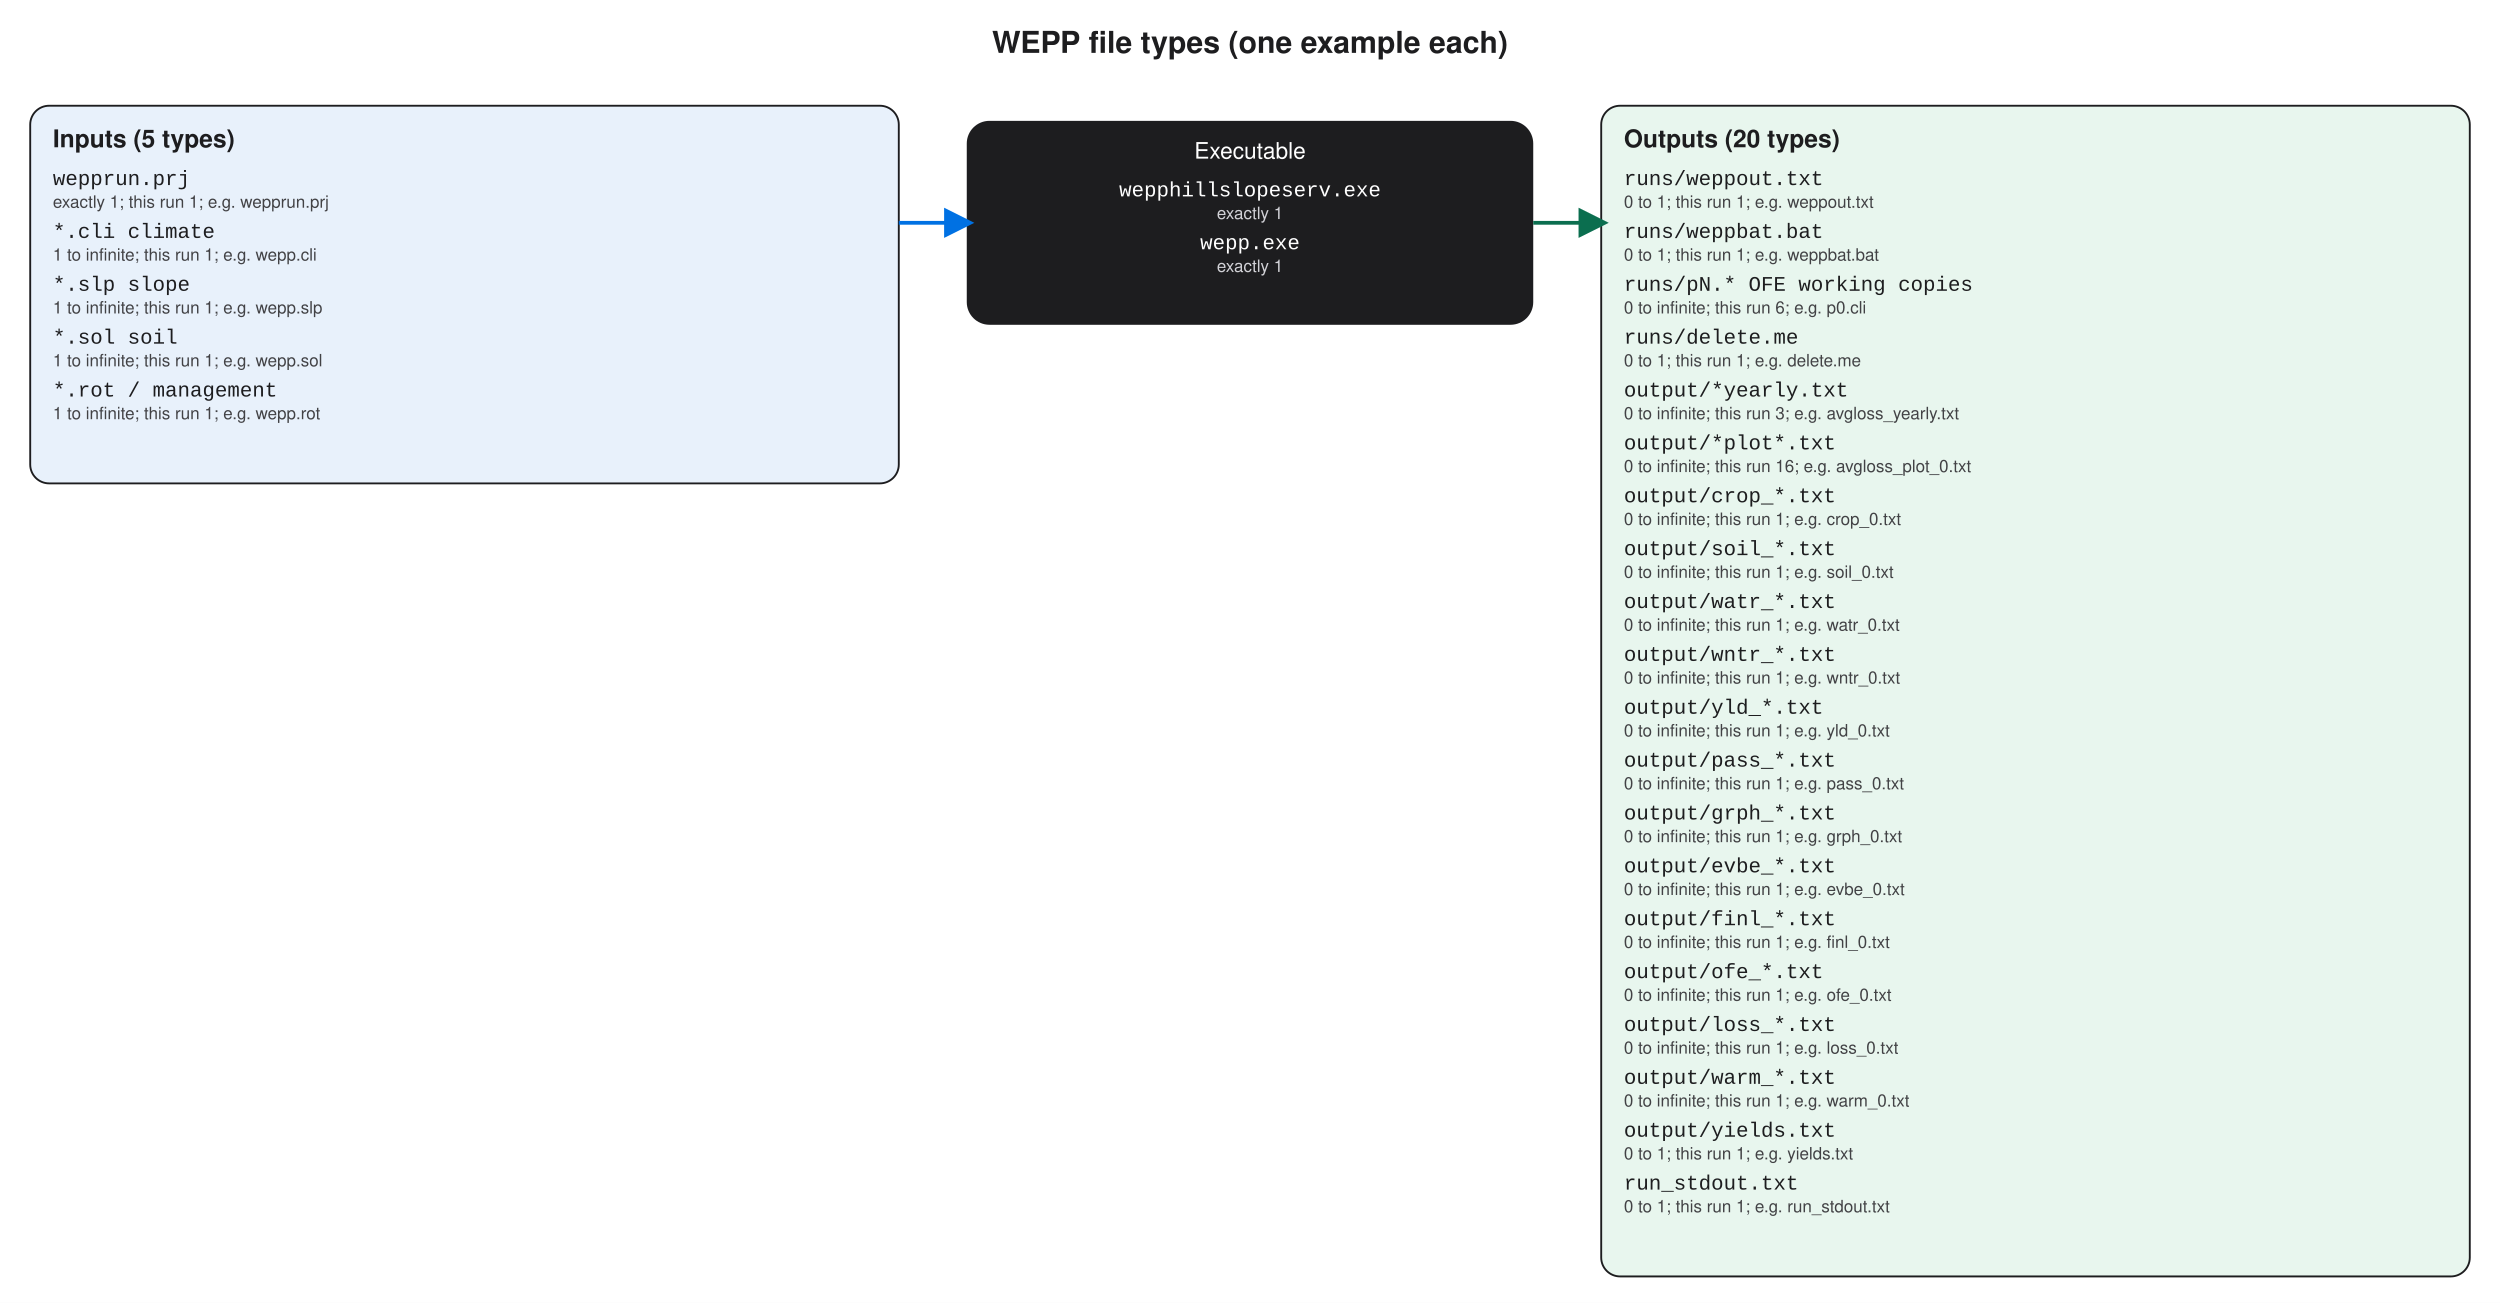
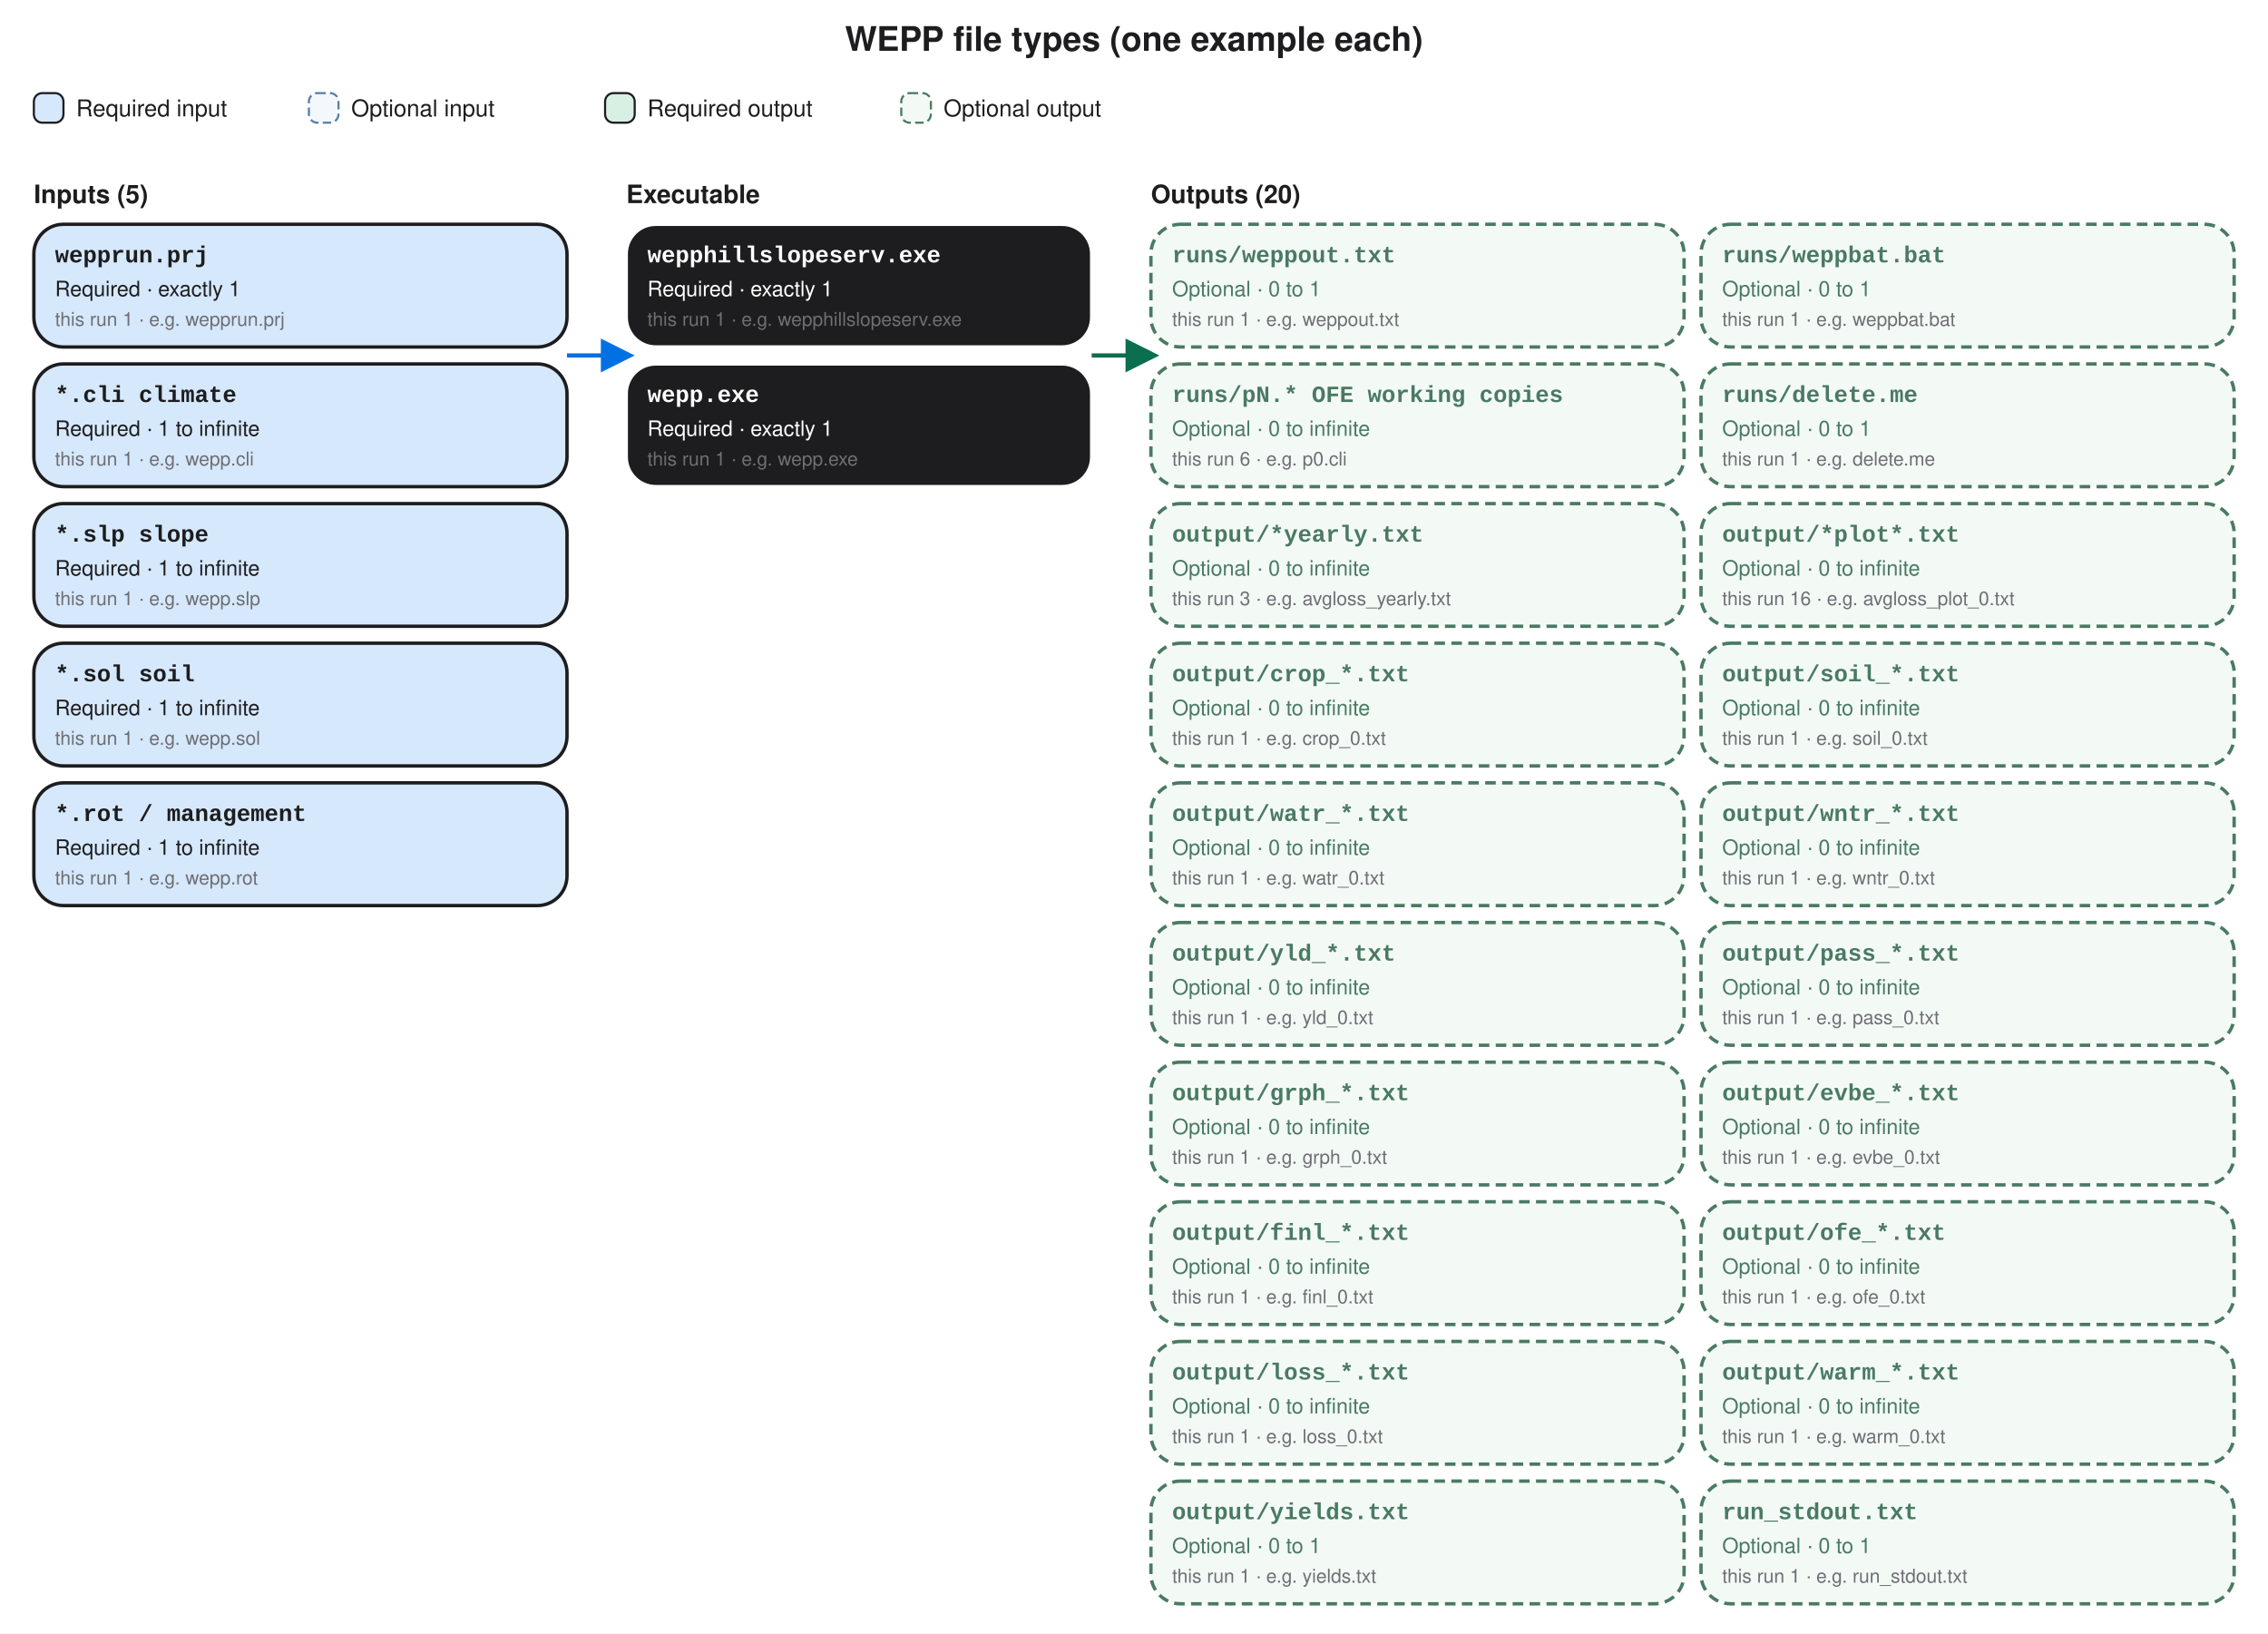
- <svg xmlns="http://www.w3.org/2000/svg" width="1324" height="690" viewBox="0 0 1324 690">
+ <svg xmlns="http://www.w3.org/2000/svg" width="1072" height="772" viewBox="0 0 1072 772">
  <defs>
    <marker id="arrow" markerWidth="8" markerHeight="8" refX="6" refY="4" orient="auto">
      <polygon points="0 0, 8 4, 0 8" fill="#0071e3" />
    </marker>
    <marker id="arrow2" markerWidth="8" markerHeight="8" refX="6" refY="4" orient="auto">
      <polygon points="0 0, 8 4, 0 8" fill="#0b6e4f" />
    </marker>
  </defs>
  <rect width="100%" height="100%" fill="#ffffff" />
-   <text x="662.0" y="28" text-anchor="middle" font-family="Helvetica, Arial, sans-serif" font-size="16" font-weight="700" fill="#1d1d1f">WEPP file types (one example each)</text>
-   <rect x="16" y="56" width="460" height="200" rx="10" fill="#e8f1fb" stroke="#1d1d1f" />
-   <text x="28" y="78" font-family="Helvetica, Arial, sans-serif" font-size="13" font-weight="700" fill="#1d1d1f">Inputs (5 types)</text>
-   <text x="28" y="98" font-family="Consolas, Courier New, monospace" font-size="11" fill="#1d1d1f">wepprun.prj</text>
-   <text x="28" y="110" font-family="Helvetica, Arial, sans-serif" font-size="9" fill="#424245">exactly 1; this run 1; e.g. wepprun.prj</text>
-   <text x="28" y="126" font-family="Consolas, Courier New, monospace" font-size="11" fill="#1d1d1f">*.cli climate</text>
-   <text x="28" y="138" font-family="Helvetica, Arial, sans-serif" font-size="9" fill="#424245">1 to infinite; this run 1; e.g. wepp.cli</text>
-   <text x="28" y="154" font-family="Consolas, Courier New, monospace" font-size="11" fill="#1d1d1f">*.slp slope</text>
-   <text x="28" y="166" font-family="Helvetica, Arial, sans-serif" font-size="9" fill="#424245">1 to infinite; this run 1; e.g. wepp.slp</text>
-   <text x="28" y="182" font-family="Consolas, Courier New, monospace" font-size="11" fill="#1d1d1f">*.sol soil</text>
-   <text x="28" y="194" font-family="Helvetica, Arial, sans-serif" font-size="9" fill="#424245">1 to infinite; this run 1; e.g. wepp.sol</text>
-   <text x="28" y="210" font-family="Consolas, Courier New, monospace" font-size="11" fill="#1d1d1f">*.rot / management</text>
-   <text x="28" y="222" font-family="Helvetica, Arial, sans-serif" font-size="9" fill="#424245">1 to infinite; this run 1; e.g. wepp.rot</text>
-   <rect x="512" y="64" width="300" height="108" rx="12" fill="#1d1d1f" />
-   <text x="662.0" y="84" text-anchor="middle" font-family="Helvetica, Arial, sans-serif" font-size="12" fill="#fff">Executable</text>
-   <text x="662.0" y="104" text-anchor="middle" font-family="Consolas, Courier New, monospace" font-size="11" fill="#fff">wepphillslopeserv.exe</text>
-   <text x="662.0" y="116" text-anchor="middle" font-family="Helvetica, Arial, sans-serif" font-size="9" fill="#d2d2d7">exactly 1</text>
-   <text x="662.0" y="132" text-anchor="middle" font-family="Consolas, Courier New, monospace" font-size="11" fill="#fff">wepp.exe</text>
-   <text x="662.0" y="144" text-anchor="middle" font-family="Helvetica, Arial, sans-serif" font-size="9" fill="#d2d2d7">exactly 1</text>
-   <rect x="848" y="56" width="460" height="620" rx="10" fill="#e8f6ee" stroke="#1d1d1f" />
-   <text x="860" y="78" font-family="Helvetica, Arial, sans-serif" font-size="13" font-weight="700" fill="#1d1d1f">Outputs (20 types)</text>
-   <text x="860" y="98" font-family="Consolas, Courier New, monospace" font-size="11" fill="#1d1d1f">runs/weppout.txt</text>
-   <text x="860" y="110" font-family="Helvetica, Arial, sans-serif" font-size="9" fill="#424245">0 to 1; this run 1; e.g. weppout.txt</text>
-   <text x="860" y="126" font-family="Consolas, Courier New, monospace" font-size="11" fill="#1d1d1f">runs/weppbat.bat</text>
-   <text x="860" y="138" font-family="Helvetica, Arial, sans-serif" font-size="9" fill="#424245">0 to 1; this run 1; e.g. weppbat.bat</text>
-   <text x="860" y="154" font-family="Consolas, Courier New, monospace" font-size="11" fill="#1d1d1f">runs/pN.* OFE working copies</text>
-   <text x="860" y="166" font-family="Helvetica, Arial, sans-serif" font-size="9" fill="#424245">0 to infinite; this run 6; e.g. p0.cli</text>
-   <text x="860" y="182" font-family="Consolas, Courier New, monospace" font-size="11" fill="#1d1d1f">runs/delete.me</text>
-   <text x="860" y="194" font-family="Helvetica, Arial, sans-serif" font-size="9" fill="#424245">0 to 1; this run 1; e.g. delete.me</text>
-   <text x="860" y="210" font-family="Consolas, Courier New, monospace" font-size="11" fill="#1d1d1f">output/*yearly.txt</text>
-   <text x="860" y="222" font-family="Helvetica, Arial, sans-serif" font-size="9" fill="#424245">0 to infinite; this run 3; e.g. avgloss_yearly.txt</text>
-   <text x="860" y="238" font-family="Consolas, Courier New, monospace" font-size="11" fill="#1d1d1f">output/*plot*.txt</text>
-   <text x="860" y="250" font-family="Helvetica, Arial, sans-serif" font-size="9" fill="#424245">0 to infinite; this run 16; e.g. avgloss_plot_0.txt</text>
-   <text x="860" y="266" font-family="Consolas, Courier New, monospace" font-size="11" fill="#1d1d1f">output/crop_*.txt</text>
-   <text x="860" y="278" font-family="Helvetica, Arial, sans-serif" font-size="9" fill="#424245">0 to infinite; this run 1; e.g. crop_0.txt</text>
-   <text x="860" y="294" font-family="Consolas, Courier New, monospace" font-size="11" fill="#1d1d1f">output/soil_*.txt</text>
-   <text x="860" y="306" font-family="Helvetica, Arial, sans-serif" font-size="9" fill="#424245">0 to infinite; this run 1; e.g. soil_0.txt</text>
-   <text x="860" y="322" font-family="Consolas, Courier New, monospace" font-size="11" fill="#1d1d1f">output/watr_*.txt</text>
-   <text x="860" y="334" font-family="Helvetica, Arial, sans-serif" font-size="9" fill="#424245">0 to infinite; this run 1; e.g. watr_0.txt</text>
-   <text x="860" y="350" font-family="Consolas, Courier New, monospace" font-size="11" fill="#1d1d1f">output/wntr_*.txt</text>
-   <text x="860" y="362" font-family="Helvetica, Arial, sans-serif" font-size="9" fill="#424245">0 to infinite; this run 1; e.g. wntr_0.txt</text>
-   <text x="860" y="378" font-family="Consolas, Courier New, monospace" font-size="11" fill="#1d1d1f">output/yld_*.txt</text>
-   <text x="860" y="390" font-family="Helvetica, Arial, sans-serif" font-size="9" fill="#424245">0 to infinite; this run 1; e.g. yld_0.txt</text>
-   <text x="860" y="406" font-family="Consolas, Courier New, monospace" font-size="11" fill="#1d1d1f">output/pass_*.txt</text>
-   <text x="860" y="418" font-family="Helvetica, Arial, sans-serif" font-size="9" fill="#424245">0 to infinite; this run 1; e.g. pass_0.txt</text>
-   <text x="860" y="434" font-family="Consolas, Courier New, monospace" font-size="11" fill="#1d1d1f">output/grph_*.txt</text>
-   <text x="860" y="446" font-family="Helvetica, Arial, sans-serif" font-size="9" fill="#424245">0 to infinite; this run 1; e.g. grph_0.txt</text>
-   <text x="860" y="462" font-family="Consolas, Courier New, monospace" font-size="11" fill="#1d1d1f">output/evbe_*.txt</text>
-   <text x="860" y="474" font-family="Helvetica, Arial, sans-serif" font-size="9" fill="#424245">0 to infinite; this run 1; e.g. evbe_0.txt</text>
-   <text x="860" y="490" font-family="Consolas, Courier New, monospace" font-size="11" fill="#1d1d1f">output/finl_*.txt</text>
-   <text x="860" y="502" font-family="Helvetica, Arial, sans-serif" font-size="9" fill="#424245">0 to infinite; this run 1; e.g. finl_0.txt</text>
-   <text x="860" y="518" font-family="Consolas, Courier New, monospace" font-size="11" fill="#1d1d1f">output/ofe_*.txt</text>
-   <text x="860" y="530" font-family="Helvetica, Arial, sans-serif" font-size="9" fill="#424245">0 to infinite; this run 1; e.g. ofe_0.txt</text>
-   <text x="860" y="546" font-family="Consolas, Courier New, monospace" font-size="11" fill="#1d1d1f">output/loss_*.txt</text>
-   <text x="860" y="558" font-family="Helvetica, Arial, sans-serif" font-size="9" fill="#424245">0 to infinite; this run 1; e.g. loss_0.txt</text>
-   <text x="860" y="574" font-family="Consolas, Courier New, monospace" font-size="11" fill="#1d1d1f">output/warm_*.txt</text>
-   <text x="860" y="586" font-family="Helvetica, Arial, sans-serif" font-size="9" fill="#424245">0 to infinite; this run 1; e.g. warm_0.txt</text>
-   <text x="860" y="602" font-family="Consolas, Courier New, monospace" font-size="11" fill="#1d1d1f">output/yields.txt</text>
-   <text x="860" y="614" font-family="Helvetica, Arial, sans-serif" font-size="9" fill="#424245">0 to 1; this run 1; e.g. yields.txt</text>
-   <text x="860" y="630" font-family="Consolas, Courier New, monospace" font-size="11" fill="#1d1d1f">run_stdout.txt</text>
-   <text x="860" y="642" font-family="Helvetica, Arial, sans-serif" font-size="9" fill="#424245">0 to 1; this run 1; e.g. run_stdout.txt</text>
-   <line x1="476" y1="118.0" x2="512" y2="118.0" stroke="#0071e3" stroke-width="2" marker-end="url(#arrow)" />
-   <line x1="812" y1="118.0" x2="848" y2="118.0" stroke="#0b6e4f" stroke-width="2" marker-end="url(#arrow2)" />
+   <text x="536.0" y="24" text-anchor="middle" font-family="Helvetica, Arial, sans-serif" font-size="16" font-weight="700" fill="#1d1d1f">WEPP file types (one example each)</text>
+   <rect x="16" y="44" width="14" height="14" rx="4" fill="#d6e8fb" stroke="#1d1d1f" />
+   <text x="36" y="55" font-family="Helvetica, Arial, sans-serif" font-size="11" fill="#1d1d1f">Required input</text>
+   <rect x="146" y="44" width="14" height="14" rx="4" fill="#f4f8fd" stroke="#5b7fa6" stroke-dasharray="4 2" />
+   <text x="166" y="55" font-family="Helvetica, Arial, sans-serif" font-size="11" fill="#1d1d1f">Optional input</text>
+   <rect x="286" y="44" width="14" height="14" rx="4" fill="#d8f0e4" stroke="#1d1d1f" />
+   <text x="306" y="55" font-family="Helvetica, Arial, sans-serif" font-size="11" fill="#1d1d1f">Required output</text>
+   <rect x="426" y="44" width="14" height="14" rx="4" fill="#f3faf6" stroke="#4a7a62" stroke-dasharray="4 2" />
+   <text x="446" y="55" font-family="Helvetica, Arial, sans-serif" font-size="11" fill="#1d1d1f">Optional output</text>
+   <text x="16" y="96" font-family="Helvetica, Arial, sans-serif" font-size="12" font-weight="700" fill="#1d1d1f">Inputs (5)</text>
+   <g>
+     <rect x="16" y="106" width="252" height="58" rx="14" fill="#d6e8fb" stroke="#1d1d1f" stroke-width="1.6" />
+     <text x="26" y="124" font-family="Consolas, Courier New, monospace" font-size="11" font-weight="700" fill="#1d1d1f">wepprun.prj</text>
+     <text x="26" y="140" font-family="Helvetica, Arial, sans-serif" font-size="10" fill="#1d1d1f">Required · exactly 1</text>
+     <text x="26" y="154" font-family="Helvetica, Arial, sans-serif" font-size="9" fill="#6e6e73">this run 1 · e.g. wepprun.prj</text>
+   </g>
+   <g>
+     <rect x="16" y="172" width="252" height="58" rx="14" fill="#d6e8fb" stroke="#1d1d1f" stroke-width="1.6" />
+     <text x="26" y="190" font-family="Consolas, Courier New, monospace" font-size="11" font-weight="700" fill="#1d1d1f">*.cli climate</text>
+     <text x="26" y="206" font-family="Helvetica, Arial, sans-serif" font-size="10" fill="#1d1d1f">Required · 1 to infinite</text>
+     <text x="26" y="220" font-family="Helvetica, Arial, sans-serif" font-size="9" fill="#6e6e73">this run 1 · e.g. wepp.cli</text>
+   </g>
+   <g>
+     <rect x="16" y="238" width="252" height="58" rx="14" fill="#d6e8fb" stroke="#1d1d1f" stroke-width="1.6" />
+     <text x="26" y="256" font-family="Consolas, Courier New, monospace" font-size="11" font-weight="700" fill="#1d1d1f">*.slp slope</text>
+     <text x="26" y="272" font-family="Helvetica, Arial, sans-serif" font-size="10" fill="#1d1d1f">Required · 1 to infinite</text>
+     <text x="26" y="286" font-family="Helvetica, Arial, sans-serif" font-size="9" fill="#6e6e73">this run 1 · e.g. wepp.slp</text>
+   </g>
+   <g>
+     <rect x="16" y="304" width="252" height="58" rx="14" fill="#d6e8fb" stroke="#1d1d1f" stroke-width="1.6" />
+     <text x="26" y="322" font-family="Consolas, Courier New, monospace" font-size="11" font-weight="700" fill="#1d1d1f">*.sol soil</text>
+     <text x="26" y="338" font-family="Helvetica, Arial, sans-serif" font-size="10" fill="#1d1d1f">Required · 1 to infinite</text>
+     <text x="26" y="352" font-family="Helvetica, Arial, sans-serif" font-size="9" fill="#6e6e73">this run 1 · e.g. wepp.sol</text>
+   </g>
+   <g>
+     <rect x="16" y="370" width="252" height="58" rx="14" fill="#d6e8fb" stroke="#1d1d1f" stroke-width="1.6" />
+     <text x="26" y="388" font-family="Consolas, Courier New, monospace" font-size="11" font-weight="700" fill="#1d1d1f">*.rot / management</text>
+     <text x="26" y="404" font-family="Helvetica, Arial, sans-serif" font-size="10" fill="#1d1d1f">Required · 1 to infinite</text>
+     <text x="26" y="418" font-family="Helvetica, Arial, sans-serif" font-size="9" fill="#6e6e73">this run 1 · e.g. wepp.rot</text>
+   </g>
+   <text x="296" y="96" font-family="Helvetica, Arial, sans-serif" font-size="12" font-weight="700" fill="#1d1d1f">Executable</text>
+   <g>
+     <rect x="296" y="106" width="220" height="58" rx="14" fill="#1d1d1f" stroke="#ffffff" stroke-width="1.6" />
+     <text x="306" y="124" font-family="Consolas, Courier New, monospace" font-size="11" font-weight="700" fill="#ffffff">wepphillslopeserv.exe</text>
+     <text x="306" y="140" font-family="Helvetica, Arial, sans-serif" font-size="10" fill="#ffffff">Required · exactly 1</text>
+     <text x="306" y="154" font-family="Helvetica, Arial, sans-serif" font-size="9" fill="#6e6e73">this run 1 · e.g. wepphillslopeserv.exe</text>
+   </g>
+   <g>
+     <rect x="296" y="172" width="220" height="58" rx="14" fill="#1d1d1f" stroke="#ffffff" stroke-width="1.6" />
+     <text x="306" y="190" font-family="Consolas, Courier New, monospace" font-size="11" font-weight="700" fill="#ffffff">wepp.exe</text>
+     <text x="306" y="206" font-family="Helvetica, Arial, sans-serif" font-size="10" fill="#ffffff">Required · exactly 1</text>
+     <text x="306" y="220" font-family="Helvetica, Arial, sans-serif" font-size="9" fill="#6e6e73">this run 1 · e.g. wepp.exe</text>
+   </g>
+   <text x="544" y="96" font-family="Helvetica, Arial, sans-serif" font-size="12" font-weight="700" fill="#1d1d1f">Outputs (20)</text>
+   <g>
+     <rect x="544" y="106" width="252" height="58" rx="14" fill="#f3faf6" stroke="#4a7a62" stroke-width="1.6" stroke-dasharray="5 3" />
+     <text x="554" y="124" font-family="Consolas, Courier New, monospace" font-size="11" font-weight="700" fill="#4a7a62">runs/weppout.txt</text>
+     <text x="554" y="140" font-family="Helvetica, Arial, sans-serif" font-size="10" fill="#4a7a62">Optional · 0 to 1</text>
+     <text x="554" y="154" font-family="Helvetica, Arial, sans-serif" font-size="9" fill="#6e6e73">this run 1 · e.g. weppout.txt</text>
+   </g>
+   <g>
+     <rect x="804" y="106" width="252" height="58" rx="14" fill="#f3faf6" stroke="#4a7a62" stroke-width="1.6" stroke-dasharray="5 3" />
+     <text x="814" y="124" font-family="Consolas, Courier New, monospace" font-size="11" font-weight="700" fill="#4a7a62">runs/weppbat.bat</text>
+     <text x="814" y="140" font-family="Helvetica, Arial, sans-serif" font-size="10" fill="#4a7a62">Optional · 0 to 1</text>
+     <text x="814" y="154" font-family="Helvetica, Arial, sans-serif" font-size="9" fill="#6e6e73">this run 1 · e.g. weppbat.bat</text>
+   </g>
+   <g>
+     <rect x="544" y="172" width="252" height="58" rx="14" fill="#f3faf6" stroke="#4a7a62" stroke-width="1.6" stroke-dasharray="5 3" />
+     <text x="554" y="190" font-family="Consolas, Courier New, monospace" font-size="11" font-weight="700" fill="#4a7a62">runs/pN.* OFE working copies</text>
+     <text x="554" y="206" font-family="Helvetica, Arial, sans-serif" font-size="10" fill="#4a7a62">Optional · 0 to infinite</text>
+     <text x="554" y="220" font-family="Helvetica, Arial, sans-serif" font-size="9" fill="#6e6e73">this run 6 · e.g. p0.cli</text>
+   </g>
+   <g>
+     <rect x="804" y="172" width="252" height="58" rx="14" fill="#f3faf6" stroke="#4a7a62" stroke-width="1.6" stroke-dasharray="5 3" />
+     <text x="814" y="190" font-family="Consolas, Courier New, monospace" font-size="11" font-weight="700" fill="#4a7a62">runs/delete.me</text>
+     <text x="814" y="206" font-family="Helvetica, Arial, sans-serif" font-size="10" fill="#4a7a62">Optional · 0 to 1</text>
+     <text x="814" y="220" font-family="Helvetica, Arial, sans-serif" font-size="9" fill="#6e6e73">this run 1 · e.g. delete.me</text>
+   </g>
+   <g>
+     <rect x="544" y="238" width="252" height="58" rx="14" fill="#f3faf6" stroke="#4a7a62" stroke-width="1.6" stroke-dasharray="5 3" />
+     <text x="554" y="256" font-family="Consolas, Courier New, monospace" font-size="11" font-weight="700" fill="#4a7a62">output/*yearly.txt</text>
+     <text x="554" y="272" font-family="Helvetica, Arial, sans-serif" font-size="10" fill="#4a7a62">Optional · 0 to infinite</text>
+     <text x="554" y="286" font-family="Helvetica, Arial, sans-serif" font-size="9" fill="#6e6e73">this run 3 · e.g. avgloss_yearly.txt</text>
+   </g>
+   <g>
+     <rect x="804" y="238" width="252" height="58" rx="14" fill="#f3faf6" stroke="#4a7a62" stroke-width="1.6" stroke-dasharray="5 3" />
+     <text x="814" y="256" font-family="Consolas, Courier New, monospace" font-size="11" font-weight="700" fill="#4a7a62">output/*plot*.txt</text>
+     <text x="814" y="272" font-family="Helvetica, Arial, sans-serif" font-size="10" fill="#4a7a62">Optional · 0 to infinite</text>
+     <text x="814" y="286" font-family="Helvetica, Arial, sans-serif" font-size="9" fill="#6e6e73">this run 16 · e.g. avgloss_plot_0.txt</text>
+   </g>
+   <g>
+     <rect x="544" y="304" width="252" height="58" rx="14" fill="#f3faf6" stroke="#4a7a62" stroke-width="1.6" stroke-dasharray="5 3" />
+     <text x="554" y="322" font-family="Consolas, Courier New, monospace" font-size="11" font-weight="700" fill="#4a7a62">output/crop_*.txt</text>
+     <text x="554" y="338" font-family="Helvetica, Arial, sans-serif" font-size="10" fill="#4a7a62">Optional · 0 to infinite</text>
+     <text x="554" y="352" font-family="Helvetica, Arial, sans-serif" font-size="9" fill="#6e6e73">this run 1 · e.g. crop_0.txt</text>
+   </g>
+   <g>
+     <rect x="804" y="304" width="252" height="58" rx="14" fill="#f3faf6" stroke="#4a7a62" stroke-width="1.6" stroke-dasharray="5 3" />
+     <text x="814" y="322" font-family="Consolas, Courier New, monospace" font-size="11" font-weight="700" fill="#4a7a62">output/soil_*.txt</text>
+     <text x="814" y="338" font-family="Helvetica, Arial, sans-serif" font-size="10" fill="#4a7a62">Optional · 0 to infinite</text>
+     <text x="814" y="352" font-family="Helvetica, Arial, sans-serif" font-size="9" fill="#6e6e73">this run 1 · e.g. soil_0.txt</text>
+   </g>
+   <g>
+     <rect x="544" y="370" width="252" height="58" rx="14" fill="#f3faf6" stroke="#4a7a62" stroke-width="1.6" stroke-dasharray="5 3" />
+     <text x="554" y="388" font-family="Consolas, Courier New, monospace" font-size="11" font-weight="700" fill="#4a7a62">output/watr_*.txt</text>
+     <text x="554" y="404" font-family="Helvetica, Arial, sans-serif" font-size="10" fill="#4a7a62">Optional · 0 to infinite</text>
+     <text x="554" y="418" font-family="Helvetica, Arial, sans-serif" font-size="9" fill="#6e6e73">this run 1 · e.g. watr_0.txt</text>
+   </g>
+   <g>
+     <rect x="804" y="370" width="252" height="58" rx="14" fill="#f3faf6" stroke="#4a7a62" stroke-width="1.6" stroke-dasharray="5 3" />
+     <text x="814" y="388" font-family="Consolas, Courier New, monospace" font-size="11" font-weight="700" fill="#4a7a62">output/wntr_*.txt</text>
+     <text x="814" y="404" font-family="Helvetica, Arial, sans-serif" font-size="10" fill="#4a7a62">Optional · 0 to infinite</text>
+     <text x="814" y="418" font-family="Helvetica, Arial, sans-serif" font-size="9" fill="#6e6e73">this run 1 · e.g. wntr_0.txt</text>
+   </g>
+   <g>
+     <rect x="544" y="436" width="252" height="58" rx="14" fill="#f3faf6" stroke="#4a7a62" stroke-width="1.6" stroke-dasharray="5 3" />
+     <text x="554" y="454" font-family="Consolas, Courier New, monospace" font-size="11" font-weight="700" fill="#4a7a62">output/yld_*.txt</text>
+     <text x="554" y="470" font-family="Helvetica, Arial, sans-serif" font-size="10" fill="#4a7a62">Optional · 0 to infinite</text>
+     <text x="554" y="484" font-family="Helvetica, Arial, sans-serif" font-size="9" fill="#6e6e73">this run 1 · e.g. yld_0.txt</text>
+   </g>
+   <g>
+     <rect x="804" y="436" width="252" height="58" rx="14" fill="#f3faf6" stroke="#4a7a62" stroke-width="1.6" stroke-dasharray="5 3" />
+     <text x="814" y="454" font-family="Consolas, Courier New, monospace" font-size="11" font-weight="700" fill="#4a7a62">output/pass_*.txt</text>
+     <text x="814" y="470" font-family="Helvetica, Arial, sans-serif" font-size="10" fill="#4a7a62">Optional · 0 to infinite</text>
+     <text x="814" y="484" font-family="Helvetica, Arial, sans-serif" font-size="9" fill="#6e6e73">this run 1 · e.g. pass_0.txt</text>
+   </g>
+   <g>
+     <rect x="544" y="502" width="252" height="58" rx="14" fill="#f3faf6" stroke="#4a7a62" stroke-width="1.6" stroke-dasharray="5 3" />
+     <text x="554" y="520" font-family="Consolas, Courier New, monospace" font-size="11" font-weight="700" fill="#4a7a62">output/grph_*.txt</text>
+     <text x="554" y="536" font-family="Helvetica, Arial, sans-serif" font-size="10" fill="#4a7a62">Optional · 0 to infinite</text>
+     <text x="554" y="550" font-family="Helvetica, Arial, sans-serif" font-size="9" fill="#6e6e73">this run 1 · e.g. grph_0.txt</text>
+   </g>
+   <g>
+     <rect x="804" y="502" width="252" height="58" rx="14" fill="#f3faf6" stroke="#4a7a62" stroke-width="1.6" stroke-dasharray="5 3" />
+     <text x="814" y="520" font-family="Consolas, Courier New, monospace" font-size="11" font-weight="700" fill="#4a7a62">output/evbe_*.txt</text>
+     <text x="814" y="536" font-family="Helvetica, Arial, sans-serif" font-size="10" fill="#4a7a62">Optional · 0 to infinite</text>
+     <text x="814" y="550" font-family="Helvetica, Arial, sans-serif" font-size="9" fill="#6e6e73">this run 1 · e.g. evbe_0.txt</text>
+   </g>
+   <g>
+     <rect x="544" y="568" width="252" height="58" rx="14" fill="#f3faf6" stroke="#4a7a62" stroke-width="1.6" stroke-dasharray="5 3" />
+     <text x="554" y="586" font-family="Consolas, Courier New, monospace" font-size="11" font-weight="700" fill="#4a7a62">output/finl_*.txt</text>
+     <text x="554" y="602" font-family="Helvetica, Arial, sans-serif" font-size="10" fill="#4a7a62">Optional · 0 to infinite</text>
+     <text x="554" y="616" font-family="Helvetica, Arial, sans-serif" font-size="9" fill="#6e6e73">this run 1 · e.g. finl_0.txt</text>
+   </g>
+   <g>
+     <rect x="804" y="568" width="252" height="58" rx="14" fill="#f3faf6" stroke="#4a7a62" stroke-width="1.6" stroke-dasharray="5 3" />
+     <text x="814" y="586" font-family="Consolas, Courier New, monospace" font-size="11" font-weight="700" fill="#4a7a62">output/ofe_*.txt</text>
+     <text x="814" y="602" font-family="Helvetica, Arial, sans-serif" font-size="10" fill="#4a7a62">Optional · 0 to infinite</text>
+     <text x="814" y="616" font-family="Helvetica, Arial, sans-serif" font-size="9" fill="#6e6e73">this run 1 · e.g. ofe_0.txt</text>
+   </g>
+   <g>
+     <rect x="544" y="634" width="252" height="58" rx="14" fill="#f3faf6" stroke="#4a7a62" stroke-width="1.6" stroke-dasharray="5 3" />
+     <text x="554" y="652" font-family="Consolas, Courier New, monospace" font-size="11" font-weight="700" fill="#4a7a62">output/loss_*.txt</text>
+     <text x="554" y="668" font-family="Helvetica, Arial, sans-serif" font-size="10" fill="#4a7a62">Optional · 0 to infinite</text>
+     <text x="554" y="682" font-family="Helvetica, Arial, sans-serif" font-size="9" fill="#6e6e73">this run 1 · e.g. loss_0.txt</text>
+   </g>
+   <g>
+     <rect x="804" y="634" width="252" height="58" rx="14" fill="#f3faf6" stroke="#4a7a62" stroke-width="1.6" stroke-dasharray="5 3" />
+     <text x="814" y="652" font-family="Consolas, Courier New, monospace" font-size="11" font-weight="700" fill="#4a7a62">output/warm_*.txt</text>
+     <text x="814" y="668" font-family="Helvetica, Arial, sans-serif" font-size="10" fill="#4a7a62">Optional · 0 to infinite</text>
+     <text x="814" y="682" font-family="Helvetica, Arial, sans-serif" font-size="9" fill="#6e6e73">this run 1 · e.g. warm_0.txt</text>
+   </g>
+   <g>
+     <rect x="544" y="700" width="252" height="58" rx="14" fill="#f3faf6" stroke="#4a7a62" stroke-width="1.6" stroke-dasharray="5 3" />
+     <text x="554" y="718" font-family="Consolas, Courier New, monospace" font-size="11" font-weight="700" fill="#4a7a62">output/yields.txt</text>
+     <text x="554" y="734" font-family="Helvetica, Arial, sans-serif" font-size="10" fill="#4a7a62">Optional · 0 to 1</text>
+     <text x="554" y="748" font-family="Helvetica, Arial, sans-serif" font-size="9" fill="#6e6e73">this run 1 · e.g. yields.txt</text>
+   </g>
+   <g>
+     <rect x="804" y="700" width="252" height="58" rx="14" fill="#f3faf6" stroke="#4a7a62" stroke-width="1.6" stroke-dasharray="5 3" />
+     <text x="814" y="718" font-family="Consolas, Courier New, monospace" font-size="11" font-weight="700" fill="#4a7a62">run_stdout.txt</text>
+     <text x="814" y="734" font-family="Helvetica, Arial, sans-serif" font-size="10" fill="#4a7a62">Optional · 0 to 1</text>
+     <text x="814" y="748" font-family="Helvetica, Arial, sans-serif" font-size="9" fill="#6e6e73">this run 1 · e.g. run_stdout.txt</text>
+   </g>
+   <line x1="268" y1="168.0" x2="296" y2="168.0" stroke="#0071e3" stroke-width="2" marker-end="url(#arrow)" />
+   <line x1="516" y1="168.0" x2="544" y2="168.0" stroke="#0b6e4f" stroke-width="2" marker-end="url(#arrow2)" />
</svg>
